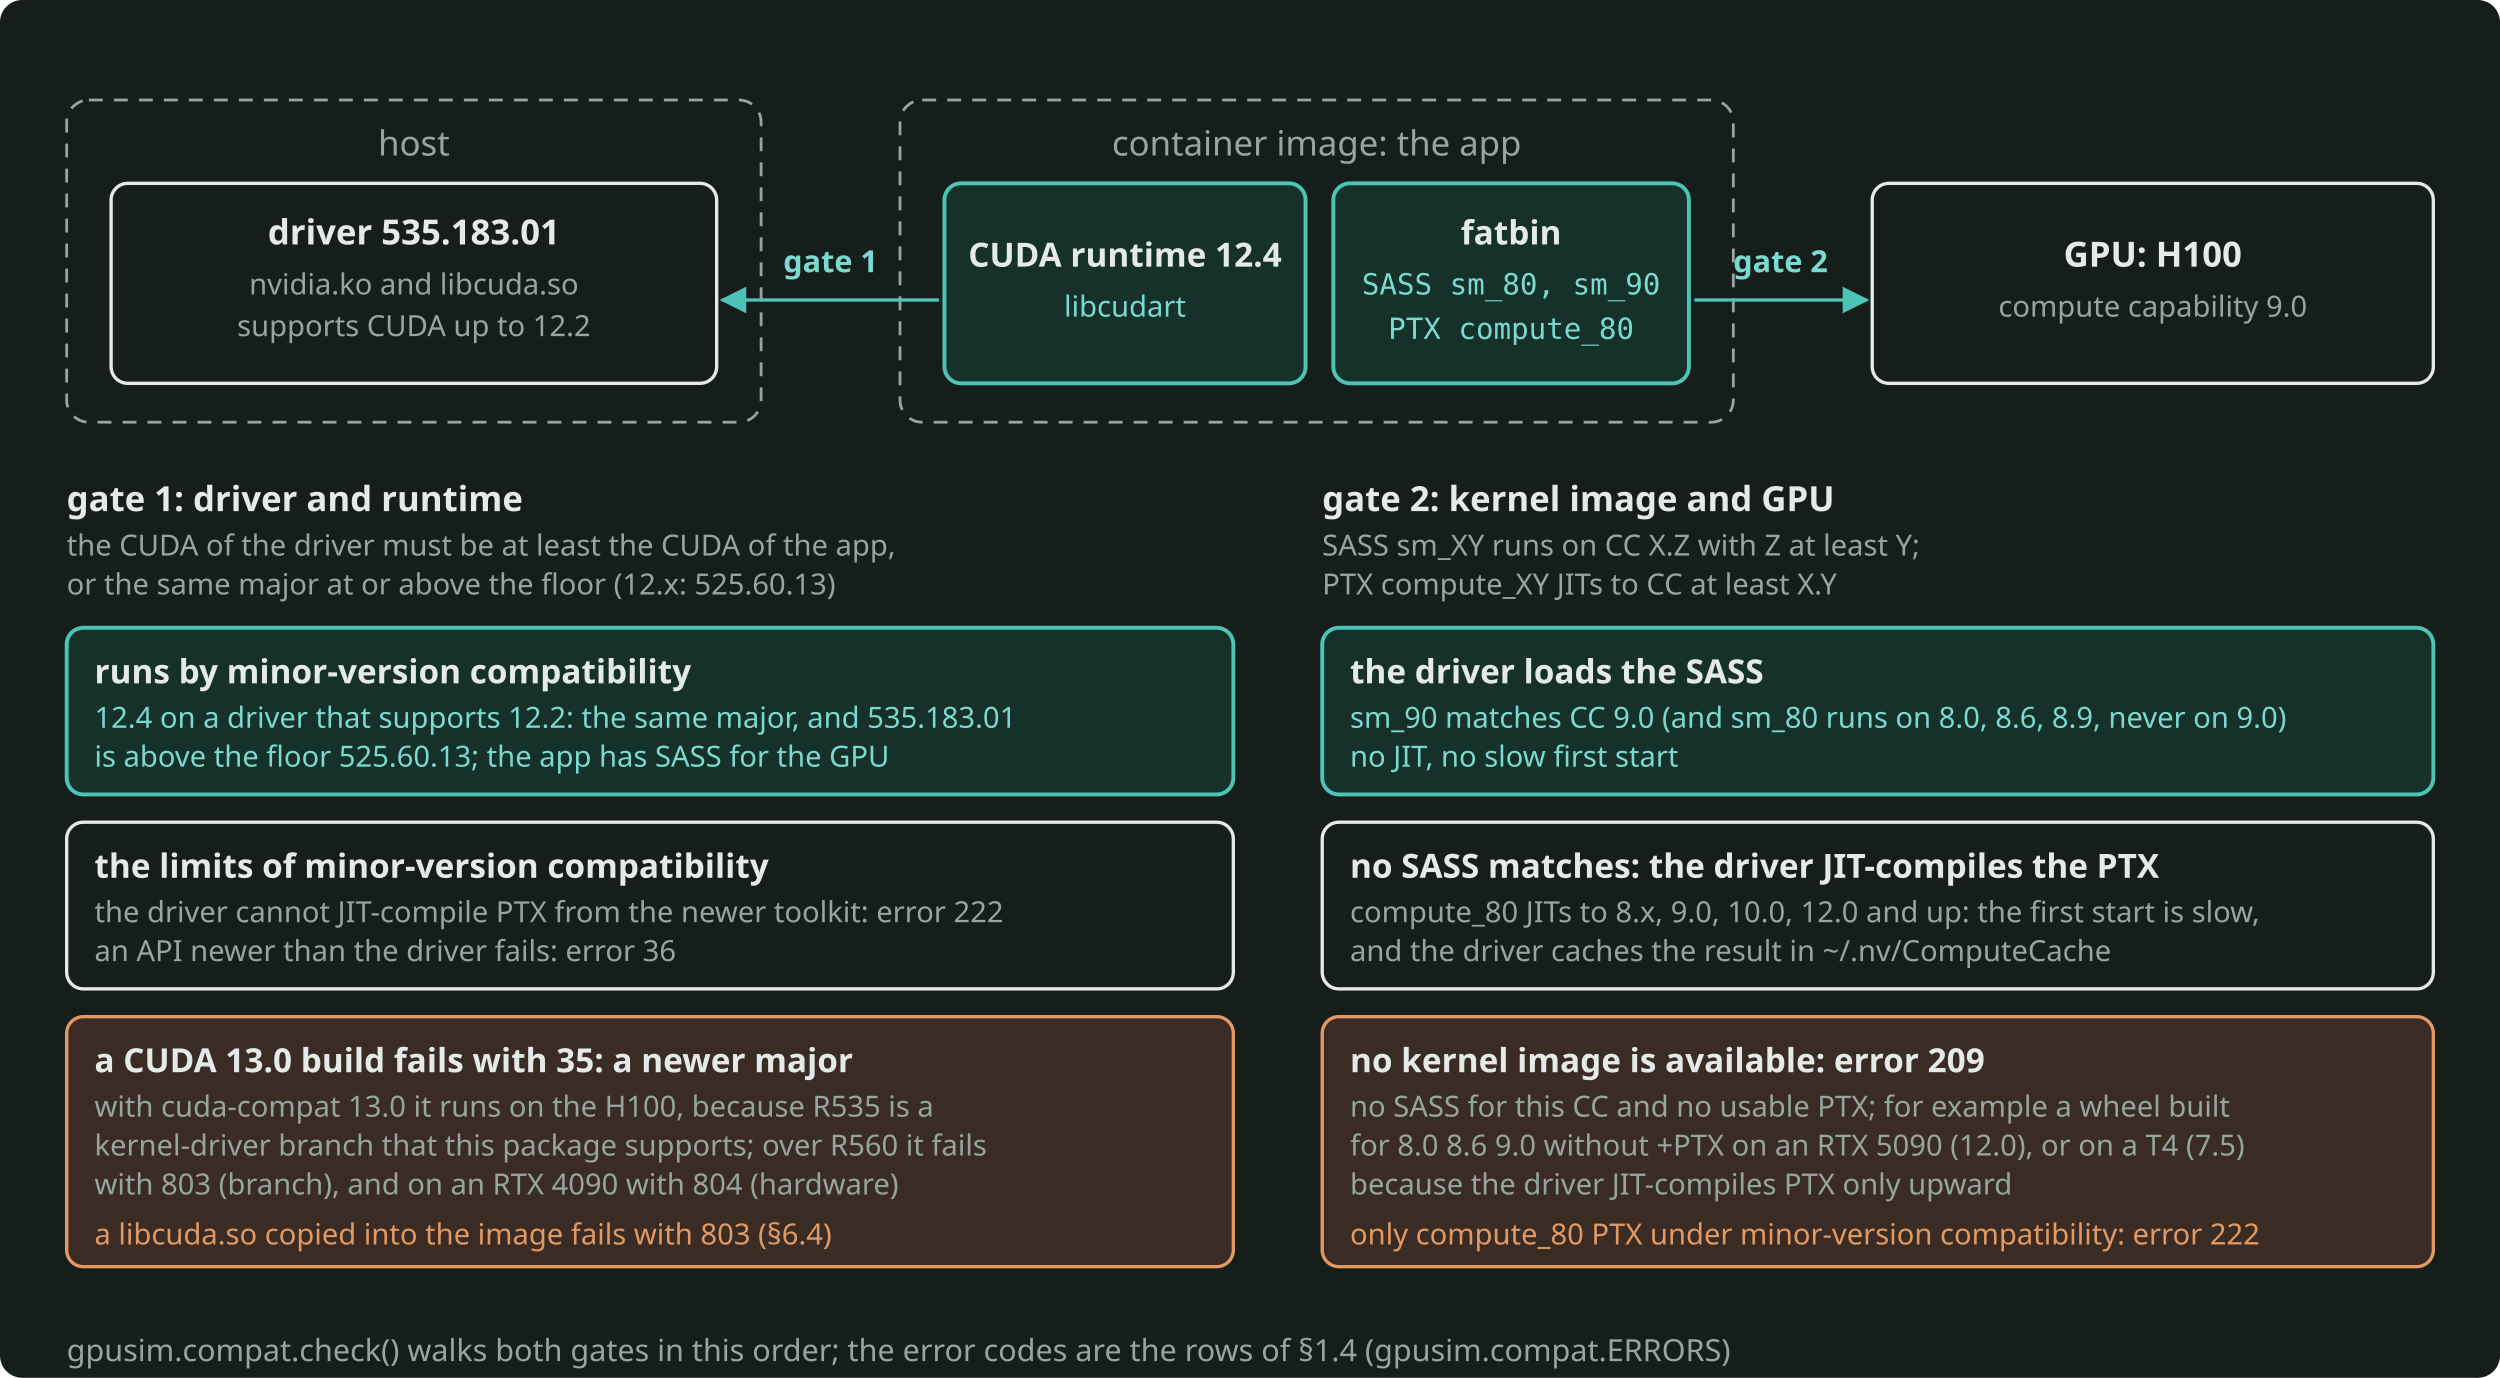
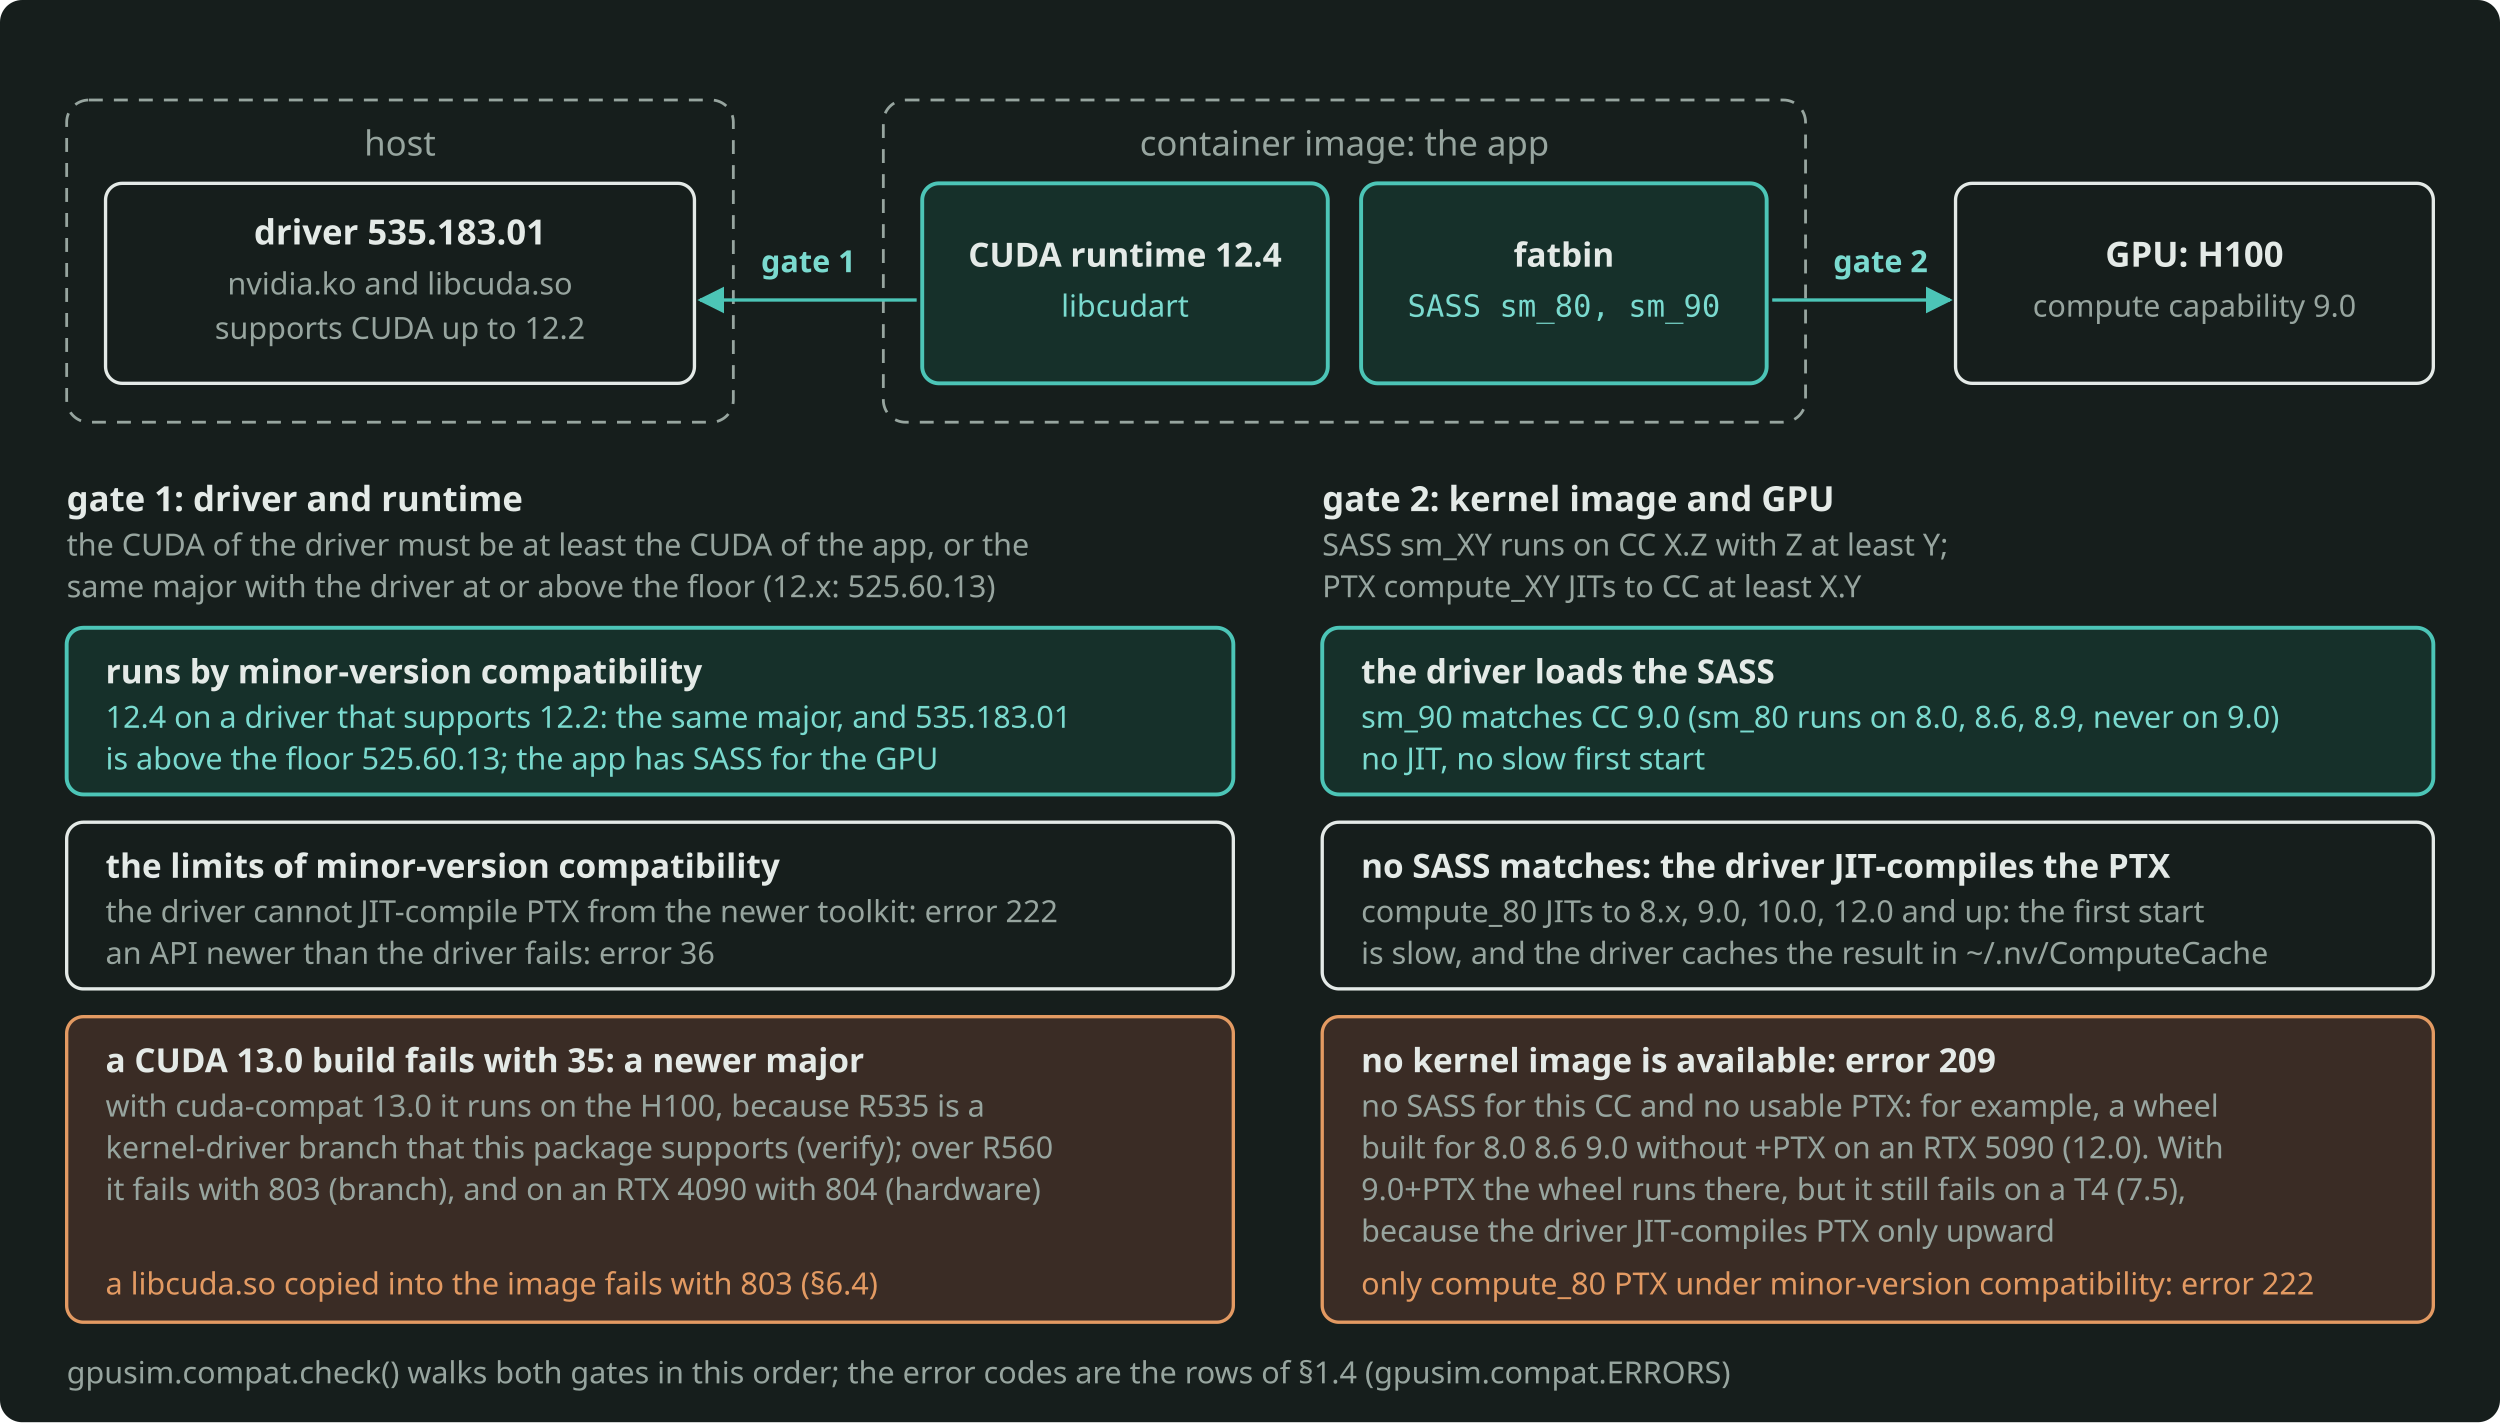
- <svg xmlns="http://www.w3.org/2000/svg" width="900" height="496" viewBox="0 0 900 496" role="img" aria-label="The two compatibility gates on the example of section 1.2: gate 1 compares the CUDA that the host driver supports with the CUDA the app was built with, and gate 2 matches the SASS or PTX in the fatbin against the compute capability of the GPU." style="color: #E4EAE7">
-   <rect x="0" y="0" width="900" height="496" rx="8" fill="#161E1C" />
+ <svg xmlns="http://www.w3.org/2000/svg" width="900" height="512" viewBox="0 0 900 512" role="img" aria-label="The two compatibility gates on the example of section 1.2: gate 1 compares the CUDA that the host driver supports with the CUDA the app was built with, and gate 2 matches the SASS or PTX in the fatbin against the compute capability of the GPU." style="color: #E4EAE7">
+   <rect x="0" y="0" width="900" height="512" rx="8" fill="#161E1C" />
  <defs>
    <marker id="arr" viewBox="0 0 10 10" refX="9" refY="5" markerWidth="8" markerHeight="8" orient="auto-start-reverse">
      <path d="M0 0 L10 5 L0 10 z" fill="#97A59F" />
    </marker>
    <marker id="arrA" viewBox="0 0 10 10" refX="9" refY="5" markerWidth="8" markerHeight="8" orient="auto-start-reverse">
      <path d="M0 0 L10 5 L0 10 z" fill="#4CC5B7" />
    </marker>
  </defs>
  <g font-family="Bricolage Grotesque, system-ui, sans-serif" font-size="12.5" fill="currentColor">
-     <rect x="24" y="36" width="250" height="116" rx="8" fill="none" stroke="#97A59F" stroke-width="1" stroke-dasharray="5 4" />
-     <text x="149" y="56" text-anchor="middle" fill="#97A59F">host</text>
-     <rect x="40" y="66" width="218" height="72" rx="6" fill="none" stroke="currentColor" stroke-width="1.2" />
-     <text x="149" y="88" text-anchor="middle" font-weight="600">driver 535.183.01</text>
-     <text x="149" y="106" text-anchor="middle" font-size="10.5" fill="#97A59F">nvidia.ko and libcuda.so</text>
-     <text x="149" y="121" text-anchor="middle" font-size="10.5" fill="#97A59F">supports CUDA up to 12.2</text>
-     <rect x="324" y="36" width="300" height="116" rx="8" fill="none" stroke="#97A59F" stroke-width="1" stroke-dasharray="5 4" />
-     <text x="474" y="56" text-anchor="middle" fill="#97A59F">container image: the app</text>
-     <rect x="340" y="66" width="130" height="72" rx="6" fill="#16302A" stroke="#4CC5B7" stroke-width="1.4" />
+     <rect x="24" y="36" width="240" height="116" rx="8" fill="none" stroke="#97A59F" stroke-width="1" stroke-dasharray="5 4" />
+     <text x="144" y="56" text-anchor="middle" fill="#97A59F">host</text>
+     <rect x="38" y="66" width="212" height="72" rx="6" fill="none" stroke="currentColor" stroke-width="1.2" />
+     <text x="144" y="88" text-anchor="middle" font-weight="600">driver 535.183.01</text>
+     <text x="144" y="106" text-anchor="middle" font-size="11" fill="#97A59F">nvidia.ko and libcuda.so</text>
+     <text x="144" y="122" text-anchor="middle" font-size="11" fill="#97A59F">supports CUDA up to 12.2</text>
+     <rect x="318" y="36" width="332" height="116" rx="8" fill="none" stroke="#97A59F" stroke-width="1" stroke-dasharray="5 4" />
+     <text x="484" y="56" text-anchor="middle" fill="#97A59F">container image: the app</text>
+     <rect x="332" y="66" width="146" height="72" rx="6" fill="#16302A" stroke="#4CC5B7" stroke-width="1.4" />
    <text x="405" y="96" text-anchor="middle" font-weight="600" font-size="12">CUDA runtime 12.4</text>
-     <text x="405" y="114" text-anchor="middle" font-size="10.5" fill="#7ADACF">libcudart</text>
-     <rect x="480" y="66" width="128" height="72" rx="6" fill="#16302A" stroke="#4CC5B7" stroke-width="1.4" />
-     <text x="544" y="88" text-anchor="middle" font-weight="600" font-size="12">fatbin</text>
-     <text x="544" y="106" text-anchor="middle" font-size="10.5" fill="#7ADACF" font-family="JetBrains Mono, monospace">SASS sm_80, sm_90</text>
-     <text x="544" y="122" text-anchor="middle" font-size="10.5" fill="#7ADACF" font-family="JetBrains Mono, monospace">PTX compute_80</text>
-     <rect x="674" y="66" width="202" height="72" rx="6" fill="none" stroke="currentColor" stroke-width="1.2" />
-     <text x="775" y="96" text-anchor="middle" font-weight="600">GPU: H100</text>
-     <text x="775" y="114" text-anchor="middle" font-size="10.5" fill="#97A59F">compute capability 9.0</text>
-     <path d="M338 108 L260 108" fill="none" stroke="#4CC5B7" stroke-width="1.2" marker-end="url(#arrA)" />
-     <text x="299" y="98" text-anchor="middle" font-weight="600" font-size="11" fill="#7ADACF">gate 1</text>
-     <path d="M610 108 L672 108" fill="none" stroke="#4CC5B7" stroke-width="1.2" marker-end="url(#arrA)" />
-     <text x="641" y="98" text-anchor="middle" font-weight="600" font-size="11" fill="#7ADACF">gate 2</text>
+     <text x="405" y="114" text-anchor="middle" font-size="11" fill="#7ADACF">libcudart</text>
+     <rect x="490" y="66" width="146" height="72" rx="6" fill="#16302A" stroke="#4CC5B7" stroke-width="1.4" />
+     <text x="563" y="96" text-anchor="middle" font-weight="600" font-size="12">fatbin</text>
+     <text x="563" y="114" text-anchor="middle" font-size="11" fill="#7ADACF" font-family="JetBrains Mono, monospace">SASS sm_80, sm_90</text>
+     <rect x="704" y="66" width="172" height="72" rx="6" fill="none" stroke="currentColor" stroke-width="1.2" />
+     <text x="790" y="96" text-anchor="middle" font-weight="600">GPU: H100</text>
+     <text x="790" y="114" text-anchor="middle" font-size="11" fill="#97A59F">compute capability 9.0</text>
+     <path d="M330 108 L252 108" fill="none" stroke="#4CC5B7" stroke-width="1.2" marker-end="url(#arrA)" />
+     <text x="291" y="98" text-anchor="middle" font-weight="600" font-size="11" fill="#7ADACF">gate 1</text>
+     <path d="M638 108 L702 108" fill="none" stroke="#4CC5B7" stroke-width="1.2" marker-end="url(#arrA)" />
+     <text x="677" y="98" text-anchor="middle" font-weight="600" font-size="11" fill="#7ADACF">gate 2</text>
    <text x="24" y="184" font-weight="600">gate 1: driver and runtime</text>
-     <text x="24" y="200" font-size="10.5" fill="#97A59F">the CUDA of the driver must be at least the CUDA of the app,</text>
-     <text x="24" y="214" font-size="10.5" fill="#97A59F">or the same major at or above the floor (12.x: 525.60.13)</text>
+     <text x="24" y="200" font-size="11" fill="#97A59F">the CUDA of the driver must be at least the CUDA of the app, or the</text>
+     <text x="24" y="215" font-size="11" fill="#97A59F">same major with the driver at or above the floor (12.x: 525.60.13)</text>
    <rect x="24" y="226" width="420" height="60" rx="6" fill="#16302A" stroke="#4CC5B7" stroke-width="1.4" />
-     <text x="34" y="246" font-weight="600" font-size="12">runs by minor-version compatibility</text>
-     <text x="34" y="262" font-size="10.5" fill="#7ADACF">12.4 on a driver that supports 12.2: the same major, and 535.183.01</text>
-     <text x="34" y="276" font-size="10.5" fill="#7ADACF">is above the floor 525.60.13; the app has SASS for the GPU</text>
+     <text x="38" y="246" font-weight="600" font-size="12">runs by minor-version compatibility</text>
+     <text x="38" y="262" font-size="11" fill="#7ADACF">12.4 on a driver that supports 12.2: the same major, and 535.183.01</text>
+     <text x="38" y="277" font-size="11" fill="#7ADACF">is above the floor 525.60.13; the app has SASS for the GPU</text>
    <rect x="24" y="296" width="420" height="60" rx="6" fill="none" stroke="currentColor" stroke-width="1.2" />
-     <text x="34" y="316" font-weight="600" font-size="12">the limits of minor-version compatibility</text>
-     <text x="34" y="332" font-size="10.5" fill="#97A59F">the driver cannot JIT-compile PTX from the newer toolkit: error 222</text>
-     <text x="34" y="346" font-size="10.5" fill="#97A59F">an API newer than the driver fails: error 36</text>
-     <rect x="24" y="366" width="420" height="90" rx="6" fill="#3A2C25" stroke="#E39A62" stroke-width="1.2" />
-     <text x="34" y="386" font-weight="600" font-size="12">a CUDA 13.0 build fails with 35: a newer major</text>
-     <text x="34" y="402" font-size="10.5" fill="#97A59F">with cuda-compat 13.0 it runs on the H100, because R535 is a</text>
-     <text x="34" y="416" font-size="10.5" fill="#97A59F">kernel-driver branch that this package supports; over R560 it fails</text>
-     <text x="34" y="430" font-size="10.5" fill="#97A59F">with 803 (branch), and on an RTX 4090 with 804 (hardware)</text>
-     <text x="34" y="448" font-size="10.5" fill="#E39A62">a libcuda.so copied into the image fails with 803 (§6.4)</text>
+     <text x="38" y="316" font-weight="600" font-size="12">the limits of minor-version compatibility</text>
+     <text x="38" y="332" font-size="11" fill="#97A59F">the driver cannot JIT-compile PTX from the newer toolkit: error 222</text>
+     <text x="38" y="347" font-size="11" fill="#97A59F">an API newer than the driver fails: error 36</text>
+     <rect x="24" y="366" width="420" height="110" rx="6" fill="#3A2C25" stroke="#E39A62" stroke-width="1.2" />
+     <text x="38" y="386" font-weight="600" font-size="12">a CUDA 13.0 build fails with 35: a newer major</text>
+     <text x="38" y="402" font-size="11" fill="#97A59F">with cuda-compat 13.0 it runs on the H100, because R535 is a</text>
+     <text x="38" y="417" font-size="11" fill="#97A59F">kernel-driver branch that this package supports (verify); over R560</text>
+     <text x="38" y="432" font-size="11" fill="#97A59F">it fails with 803 (branch), and on an RTX 4090 with 804 (hardware)</text>
+     <text x="38" y="466" font-size="11" fill="#E39A62">a libcuda.so copied into the image fails with 803 (§6.4)</text>
    <text x="476" y="184" font-weight="600">gate 2: kernel image and GPU</text>
-     <text x="476" y="200" font-size="10.5" fill="#97A59F">SASS sm_XY runs on CC X.Z with Z at least Y;</text>
-     <text x="476" y="214" font-size="10.5" fill="#97A59F">PTX compute_XY JITs to CC at least X.Y</text>
+     <text x="476" y="200" font-size="11" fill="#97A59F">SASS sm_XY runs on CC X.Z with Z at least Y;</text>
+     <text x="476" y="215" font-size="11" fill="#97A59F">PTX compute_XY JITs to CC at least X.Y</text>
    <rect x="476" y="226" width="400" height="60" rx="6" fill="#16302A" stroke="#4CC5B7" stroke-width="1.4" />
-     <text x="486" y="246" font-weight="600" font-size="12">the driver loads the SASS</text>
-     <text x="486" y="262" font-size="10.5" fill="#7ADACF">sm_90 matches CC 9.0 (and sm_80 runs on 8.0, 8.6, 8.9, never on 9.0)</text>
-     <text x="486" y="276" font-size="10.5" fill="#7ADACF">no JIT, no slow first start</text>
+     <text x="490" y="246" font-weight="600" font-size="12">the driver loads the SASS</text>
+     <text x="490" y="262" font-size="11" fill="#7ADACF">sm_90 matches CC 9.0 (sm_80 runs on 8.0, 8.6, 8.9, never on 9.0)</text>
+     <text x="490" y="277" font-size="11" fill="#7ADACF">no JIT, no slow first start</text>
    <rect x="476" y="296" width="400" height="60" rx="6" fill="none" stroke="currentColor" stroke-width="1.2" />
-     <text x="486" y="316" font-weight="600" font-size="12">no SASS matches: the driver JIT-compiles the PTX</text>
-     <text x="486" y="332" font-size="10.5" fill="#97A59F">compute_80 JITs to 8.x, 9.0, 10.0, 12.0 and up: the first start is slow,</text>
-     <text x="486" y="346" font-size="10.5" fill="#97A59F">and the driver caches the result in ~/.nv/ComputeCache</text>
-     <rect x="476" y="366" width="400" height="90" rx="6" fill="#3A2C25" stroke="#E39A62" stroke-width="1.2" />
-     <text x="486" y="386" font-weight="600" font-size="12">no kernel image is available: error 209</text>
-     <text x="486" y="402" font-size="10.5" fill="#97A59F">no SASS for this CC and no usable PTX; for example a wheel built</text>
-     <text x="486" y="416" font-size="10.5" fill="#97A59F">for 8.0 8.6 9.0 without +PTX on an RTX 5090 (12.0), or on a T4 (7.5)</text>
-     <text x="486" y="430" font-size="10.5" fill="#97A59F">because the driver JIT-compiles PTX only upward</text>
-     <text x="486" y="448" font-size="10.5" fill="#E39A62">only compute_80 PTX under minor-version compatibility: error 222</text>
-     <text x="24" y="490" font-size="11" fill="#97A59F">gpusim.compat.check() walks both gates in this order; the error codes are the rows of §1.4 (gpusim.compat.ERRORS)</text>
+     <text x="490" y="316" font-weight="600" font-size="12">no SASS matches: the driver JIT-compiles the PTX</text>
+     <text x="490" y="332" font-size="11" fill="#97A59F">compute_80 JITs to 8.x, 9.0, 10.0, 12.0 and up: the first start</text>
+     <text x="490" y="347" font-size="11" fill="#97A59F">is slow, and the driver caches the result in ~/.nv/ComputeCache</text>
+     <rect x="476" y="366" width="400" height="110" rx="6" fill="#3A2C25" stroke="#E39A62" stroke-width="1.2" />
+     <text x="490" y="386" font-weight="600" font-size="12">no kernel image is available: error 209</text>
+     <text x="490" y="402" font-size="11" fill="#97A59F">no SASS for this CC and no usable PTX: for example, a wheel</text>
+     <text x="490" y="417" font-size="11" fill="#97A59F">built for 8.0 8.6 9.0 without +PTX on an RTX 5090 (12.0). With</text>
+     <text x="490" y="432" font-size="11" fill="#97A59F">9.0+PTX the wheel runs there, but it still fails on a T4 (7.5),</text>
+     <text x="490" y="447" font-size="11" fill="#97A59F">because the driver JIT-compiles PTX only upward</text>
+     <text x="490" y="466" font-size="11" fill="#E39A62">only compute_80 PTX under minor-version compatibility: error 222</text>
+     <text x="24" y="498" font-size="11" fill="#97A59F">gpusim.compat.check() walks both gates in this order; the error codes are the rows of §1.4 (gpusim.compat.ERRORS)</text>
  </g>
</svg>
